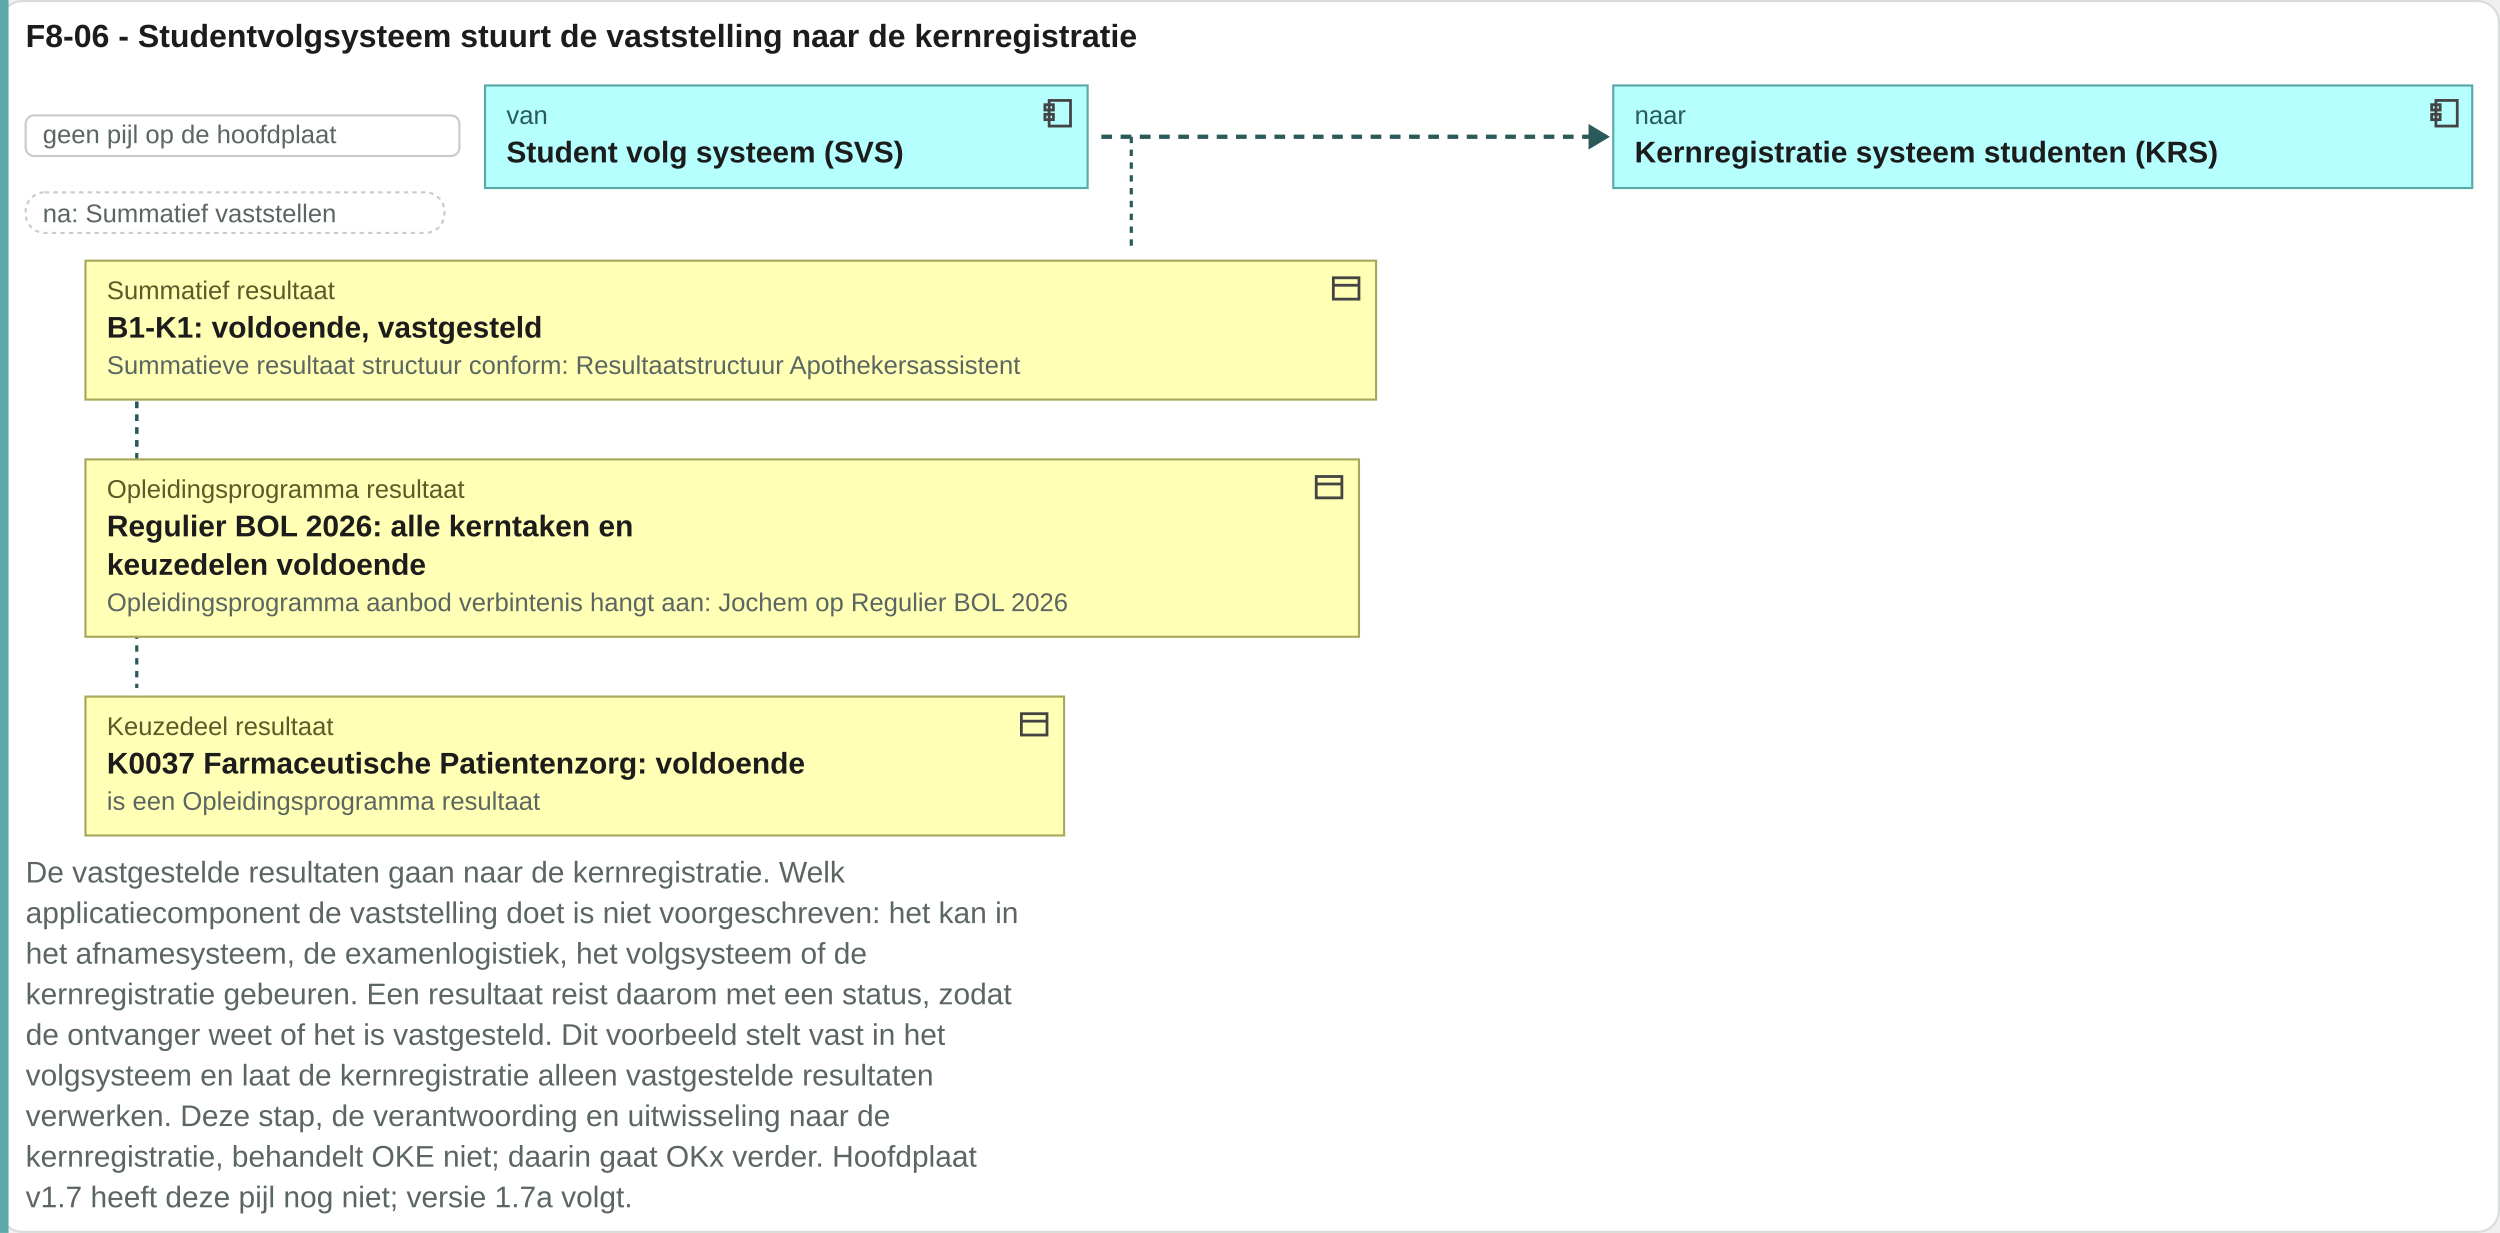
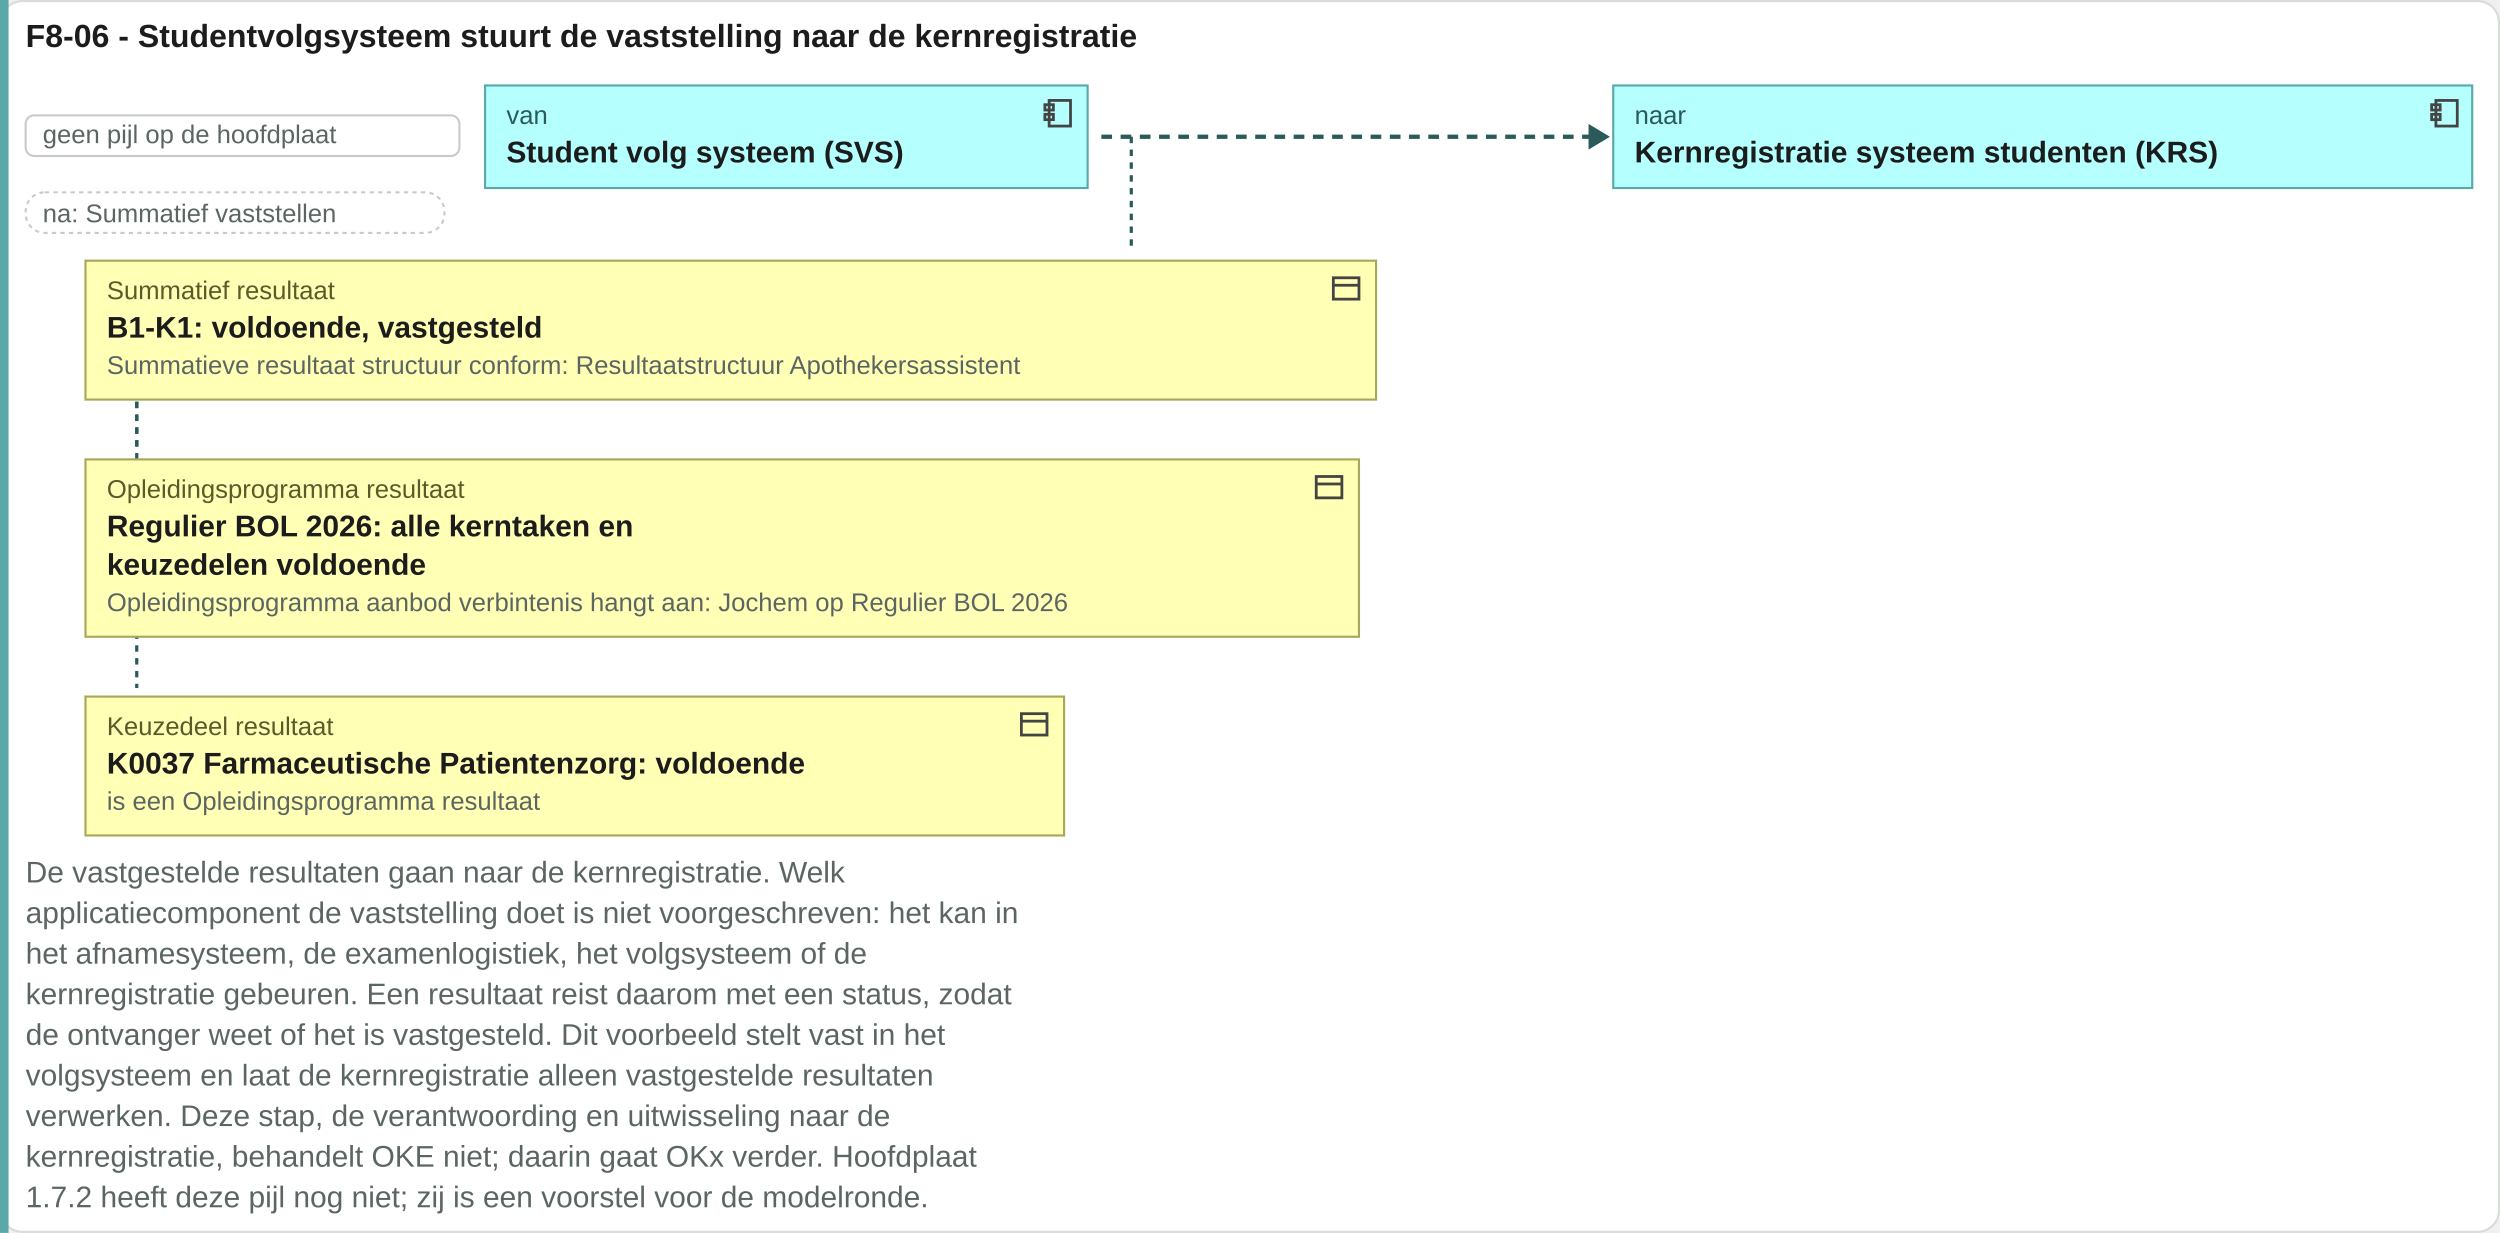
<svg xmlns="http://www.w3.org/2000/svg" viewBox="0 0 1170 577" width="1170" height="577">
  <rect x="0.5" y="0.5" width="1169" height="576" rx="10" fill="#ffffff" stroke="#d8ddda" />
  <text x="12" y="22" font-family="Arial, Helvetica, sans-serif" font-size="15" font-weight="bold" fill="#1c1c1c" text-anchor="start">F8-06 - Studentvolgsysteem stuurt de vaststelling naar de kernregistratie</text>
  <rect x="0" y="0" width="4" height="577" fill="#5aa8a8" />
  <rect x="12" y="54" width="203" height="19" rx="4" fill="#ffffff" stroke="#c8ccc9" />
  <text x="20" y="67" font-family="Arial, Helvetica, sans-serif" font-size="12" fill="#5b6663" text-anchor="start">geen pijl op de hoofdplaat</text>
  <rect x="227" y="40" width="282" height="48" rx="0" fill="#b5ffff" stroke="#5aa8a8" />
  <g transform="translate(487,45)" fill="none" stroke="#444" stroke-width="1.3">
    <rect x="4" y="2" width="10" height="12" />
    <rect x="2" y="4" width="4" height="2.5" />
    <rect x="2" y="8.5" width="4" height="2.5" />
  </g>
  <text x="237" y="58" font-family="Arial, Helvetica, sans-serif" font-size="12" fill="#2a5a5a" text-anchor="start">van</text>
  <text x="237" y="76" font-family="Arial, Helvetica, sans-serif" font-size="14" font-weight="bold" fill="#1c1c1c" text-anchor="start">Student volg systeem (SVS)</text>
  <path d="M515.44 64H745.44" stroke="#2a5a5a" stroke-width="2" stroke-dasharray="5 4" />
  <path d="M743.44 58l10 6-10 6z" fill="#2a5a5a" />
  <rect x="755" y="40" width="402" height="48" rx="0" fill="#b5ffff" stroke="#5aa8a8" />
  <g transform="translate(1136,45)" fill="none" stroke="#444" stroke-width="1.3">
    <rect x="4" y="2" width="10" height="12" />
    <rect x="2" y="4" width="4" height="2.5" />
    <rect x="2" y="8.5" width="4" height="2.5" />
  </g>
  <text x="765" y="58" font-family="Arial, Helvetica, sans-serif" font-size="12" fill="#2a5a5a" text-anchor="start">naar</text>
  <text x="765" y="76" font-family="Arial, Helvetica, sans-serif" font-size="14" font-weight="bold" fill="#1c1c1c" text-anchor="start">Kernregistratie systeem studenten (KRS)</text>
  <rect x="12" y="90" width="196" height="19" rx="9" fill="#ffffff" stroke="#c8ccc9" stroke-dasharray="2 2" />
  <text x="20" y="104" font-family="Arial, Helvetica, sans-serif" font-size="12" fill="#5b6663" text-anchor="start">na: Summatief vaststellen</text>
  <path d="M529.44 64V118" stroke="#2a5a5a" stroke-width="1.5" stroke-dasharray="3 3" />
  <path d="M64 122V211" stroke="#2a5a5a" stroke-width="1.5" stroke-dasharray="3 3" />
  <path d="M64 122V322" stroke="#2a5a5a" stroke-width="1.5" stroke-dasharray="3 3" />
  <rect x="40" y="122" width="604" height="65" rx="0" fill="#ffffb5" stroke="#a8a85a" />
  <g transform="translate(622,127)" fill="none" stroke="#444" stroke-width="1.3">
    <rect x="2" y="3" width="12" height="10" />
    <path d="M2 6.5h12" />
  </g>
  <text x="50" y="140" font-family="Arial, Helvetica, sans-serif" font-size="12" fill="#5a5a2a" text-anchor="start">Summatief resultaat</text>
  <text x="50" y="158" font-family="Arial, Helvetica, sans-serif" font-size="14" font-weight="bold" fill="#1c1c1c" text-anchor="start">B1-K1: voldoende, vastgesteld</text>
  <text x="50" y="175" font-family="Arial, Helvetica, sans-serif" font-size="12" fill="#5b6663" text-anchor="start">Summatieve resultaat structuur conform: Resultaatstructuur Apothekersassistent</text>
  <rect x="40" y="215" width="596" height="83" rx="0" fill="#ffffb5" stroke="#a8a85a" />
  <g transform="translate(614,220)" fill="none" stroke="#444" stroke-width="1.3">
    <rect x="2" y="3" width="12" height="10" />
    <path d="M2 6.5h12" />
  </g>
  <text x="50" y="233" font-family="Arial, Helvetica, sans-serif" font-size="12" fill="#5a5a2a" text-anchor="start">Opleidingsprogramma resultaat</text>
  <text x="50" y="251" font-family="Arial, Helvetica, sans-serif" font-size="14" font-weight="bold" fill="#1c1c1c" text-anchor="start">Regulier BOL 2026: alle kerntaken en</text>
  <text x="50" y="269" font-family="Arial, Helvetica, sans-serif" font-size="14" font-weight="bold" fill="#1c1c1c" text-anchor="start">keuzedelen voldoende</text>
  <text x="50" y="286" font-family="Arial, Helvetica, sans-serif" font-size="12" fill="#5b6663" text-anchor="start">Opleidingsprogramma aanbod verbintenis hangt aan: Jochem op Regulier BOL 2026</text>
  <rect x="40" y="326" width="458" height="65" rx="0" fill="#ffffb5" stroke="#a8a85a" />
  <g transform="translate(476,331)" fill="none" stroke="#444" stroke-width="1.3">
    <rect x="2" y="3" width="12" height="10" />
    <path d="M2 6.5h12" />
  </g>
  <text x="50" y="344" font-family="Arial, Helvetica, sans-serif" font-size="12" fill="#5a5a2a" text-anchor="start">Keuzedeel resultaat</text>
  <text x="50" y="362" font-family="Arial, Helvetica, sans-serif" font-size="14" font-weight="bold" fill="#1c1c1c" text-anchor="start">K0037 Farmaceutische Patientenzorg: voldoende</text>
  <text x="50" y="379" font-family="Arial, Helvetica, sans-serif" font-size="12" fill="#5b6663" text-anchor="start">is een Opleidingsprogramma resultaat</text>
  <text x="12" y="413" font-family="Arial, Helvetica, sans-serif" font-size="14" fill="#5b6663" text-anchor="start">De vastgestelde resultaten gaan naar de kernregistratie. Welk</text>
  <text x="12" y="432" font-family="Arial, Helvetica, sans-serif" font-size="14" fill="#5b6663" text-anchor="start">applicatiecomponent de vaststelling doet is niet voorgeschreven: het kan in</text>
  <text x="12" y="451" font-family="Arial, Helvetica, sans-serif" font-size="14" fill="#5b6663" text-anchor="start">het afnamesysteem, de examenlogistiek, het volgsysteem of de</text>
  <text x="12" y="470" font-family="Arial, Helvetica, sans-serif" font-size="14" fill="#5b6663" text-anchor="start">kernregistratie gebeuren. Een resultaat reist daarom met een status, zodat</text>
  <text x="12" y="489" font-family="Arial, Helvetica, sans-serif" font-size="14" fill="#5b6663" text-anchor="start">de ontvanger weet of het is vastgesteld. Dit voorbeeld stelt vast in het</text>
  <text x="12" y="508" font-family="Arial, Helvetica, sans-serif" font-size="14" fill="#5b6663" text-anchor="start">volgsysteem en laat de kernregistratie alleen vastgestelde resultaten</text>
  <text x="12" y="527" font-family="Arial, Helvetica, sans-serif" font-size="14" fill="#5b6663" text-anchor="start">verwerken. Deze stap, de verantwoording en uitwisseling naar de</text>
  <text x="12" y="546" font-family="Arial, Helvetica, sans-serif" font-size="14" fill="#5b6663" text-anchor="start">kernregistratie, behandelt OKE niet; daarin gaat OKx verder. Hoofdplaat</text>
-   <text x="12" y="565" font-family="Arial, Helvetica, sans-serif" font-size="14" fill="#5b6663" text-anchor="start">v1.7 heeft deze pijl nog niet; versie 1.7a volgt.</text>
+   <text x="12" y="565" font-family="Arial, Helvetica, sans-serif" font-size="14" fill="#5b6663" text-anchor="start">1.7.2 heeft deze pijl nog niet; zij is een voorstel voor de modelronde.</text>
</svg>
